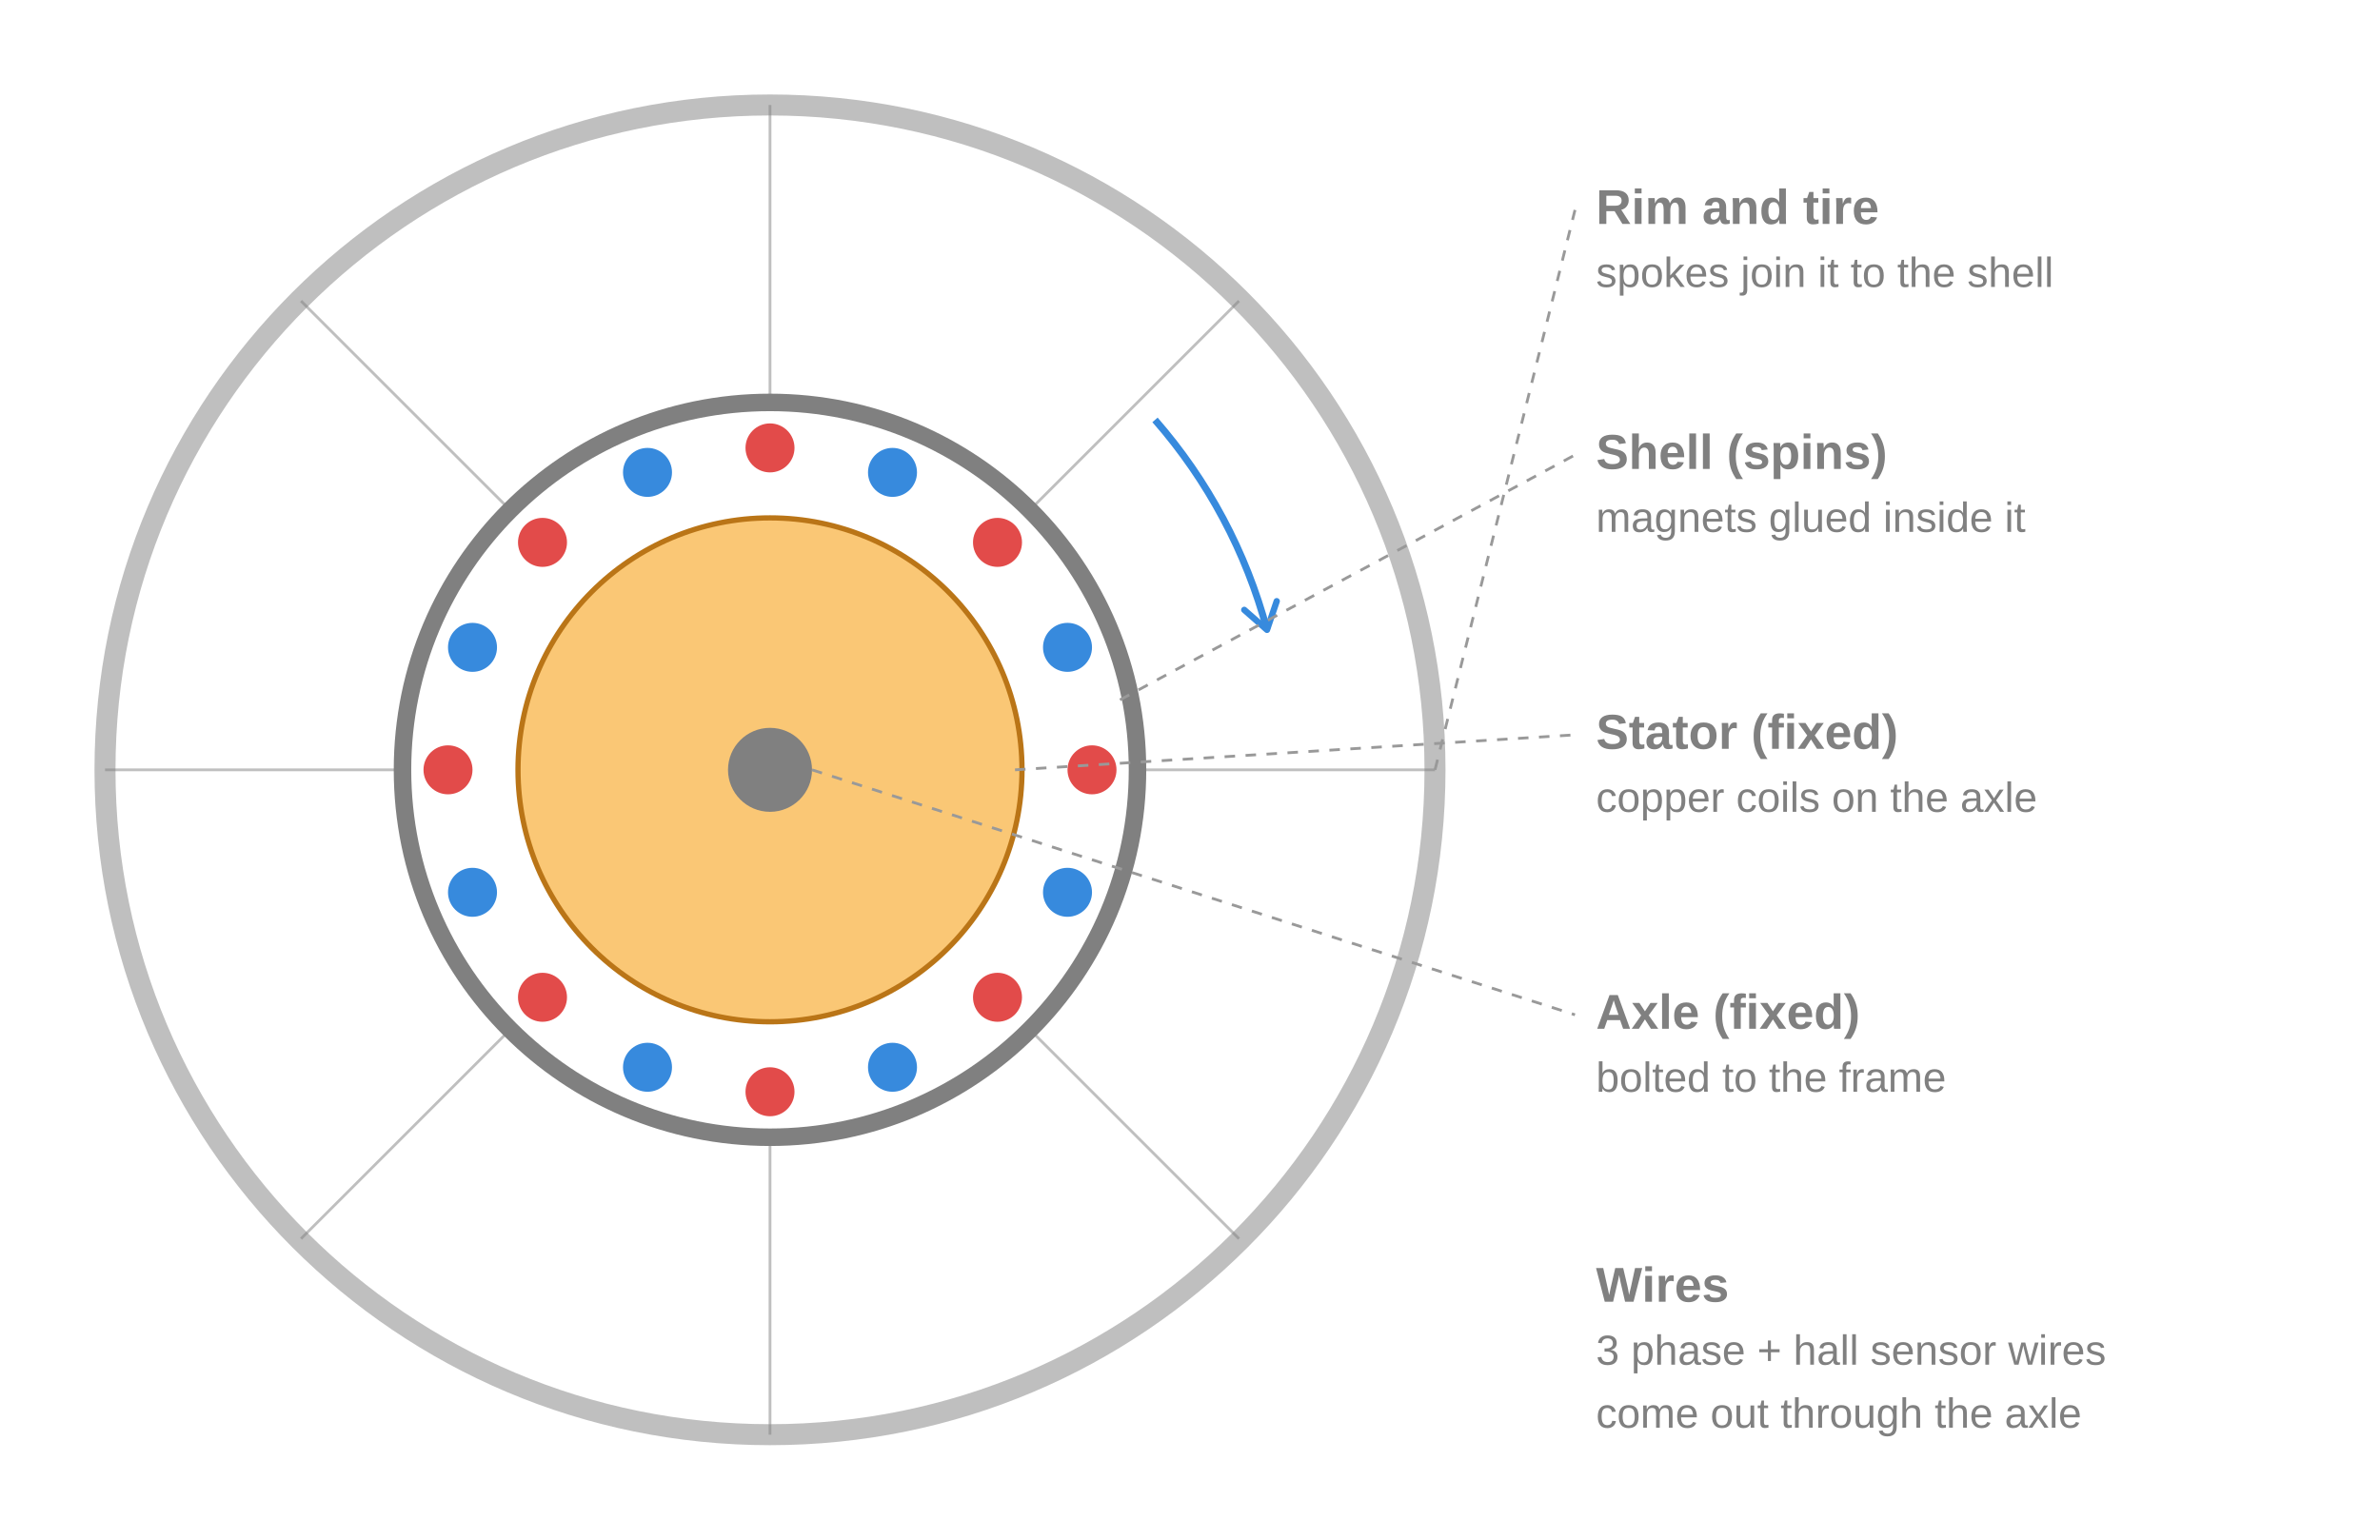
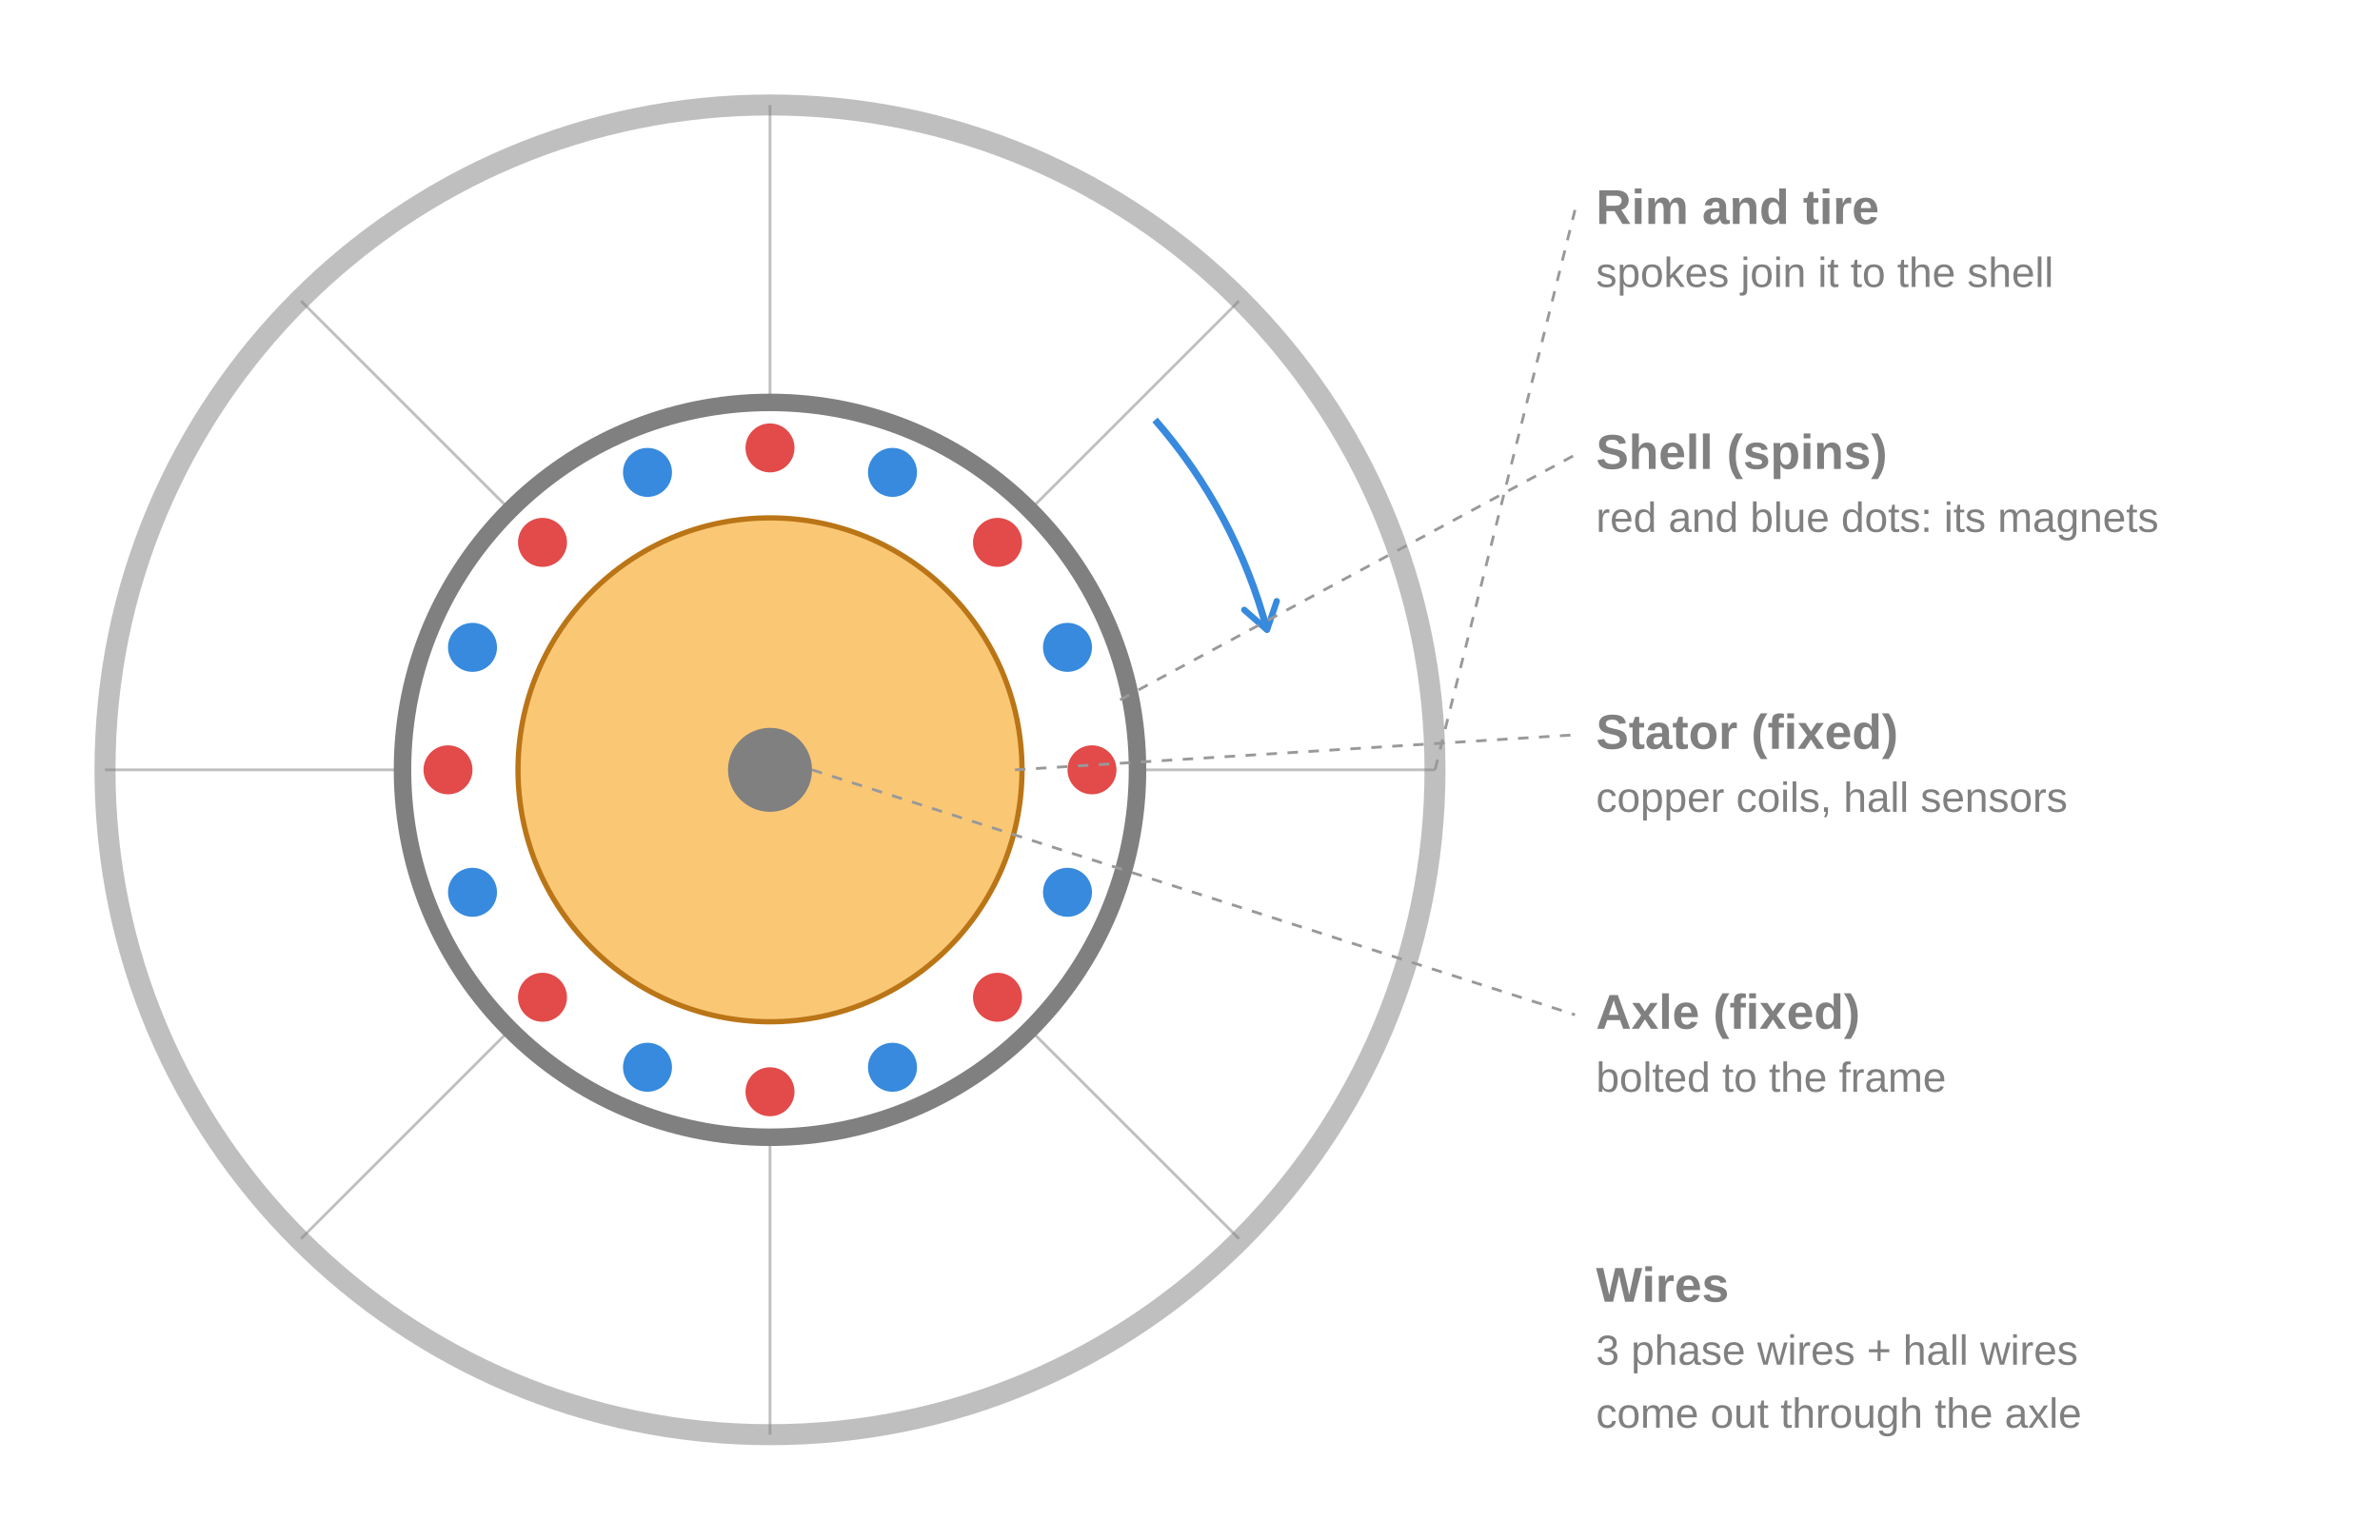
<svg xmlns="http://www.w3.org/2000/svg" width="680" viewBox="0 0 680 440" role="img">
  <defs>
    <marker id="arrow" viewBox="0 0 10 10" refX="8" refY="5" markerWidth="6" markerHeight="6" orient="auto-start-reverse">
      <path d="M2 1L8 5L2 9" fill="none" stroke="context-stroke" stroke-width="1.5" stroke-linecap="round" stroke-linejoin="round" />
    </marker>
  </defs>
  <circle cx="220" cy="220" r="190" fill="none" stroke="#808080" stroke-width="6" opacity="0.5" />
  <g stroke="#808080" stroke-width="0.8" opacity="0.5">
    <line x1="220" y1="115" x2="220" y2="30" />
    <line x1="220" y1="325" x2="220" y2="410" />
    <line x1="115" y1="220" x2="30" y2="220" />
    <line x1="325" y1="220" x2="410" y2="220" />
    <line x1="294" y1="146" x2="354" y2="86" />
    <line x1="146" y1="146" x2="86" y2="86" />
    <line x1="146" y1="294" x2="86" y2="354" />
    <line x1="294" y1="294" x2="354" y2="354" />
  </g>
  <circle cx="220" cy="220" r="105" fill="none" stroke="#808080" stroke-width="5" />
  <g fill="#E24B4A">
    <circle cx="220" cy="128" r="7" />
    <circle cx="285" cy="155" r="7" />
    <circle cx="312" cy="220" r="7" />
    <circle cx="285" cy="285" r="7" />
    <circle cx="220" cy="312" r="7" />
    <circle cx="155" cy="285" r="7" />
    <circle cx="128" cy="220" r="7" />
    <circle cx="155" cy="155" r="7" />
  </g>
  <g fill="#378ADD">
    <circle cx="255" cy="135" r="7" />
    <circle cx="305" cy="185" r="7" />
    <circle cx="305" cy="255" r="7" />
    <circle cx="255" cy="305" r="7" />
    <circle cx="185" cy="305" r="7" />
    <circle cx="135" cy="255" r="7" />
    <circle cx="135" cy="185" r="7" />
    <circle cx="185" cy="135" r="7" />
  </g>
  <circle cx="220" cy="220" r="72" fill="#FAC775" stroke="#BA7517" stroke-width="1.5" />
  <circle cx="220" cy="220" r="12" fill="#808080" />
  <path d="M 330 120 A 150 150 0 0 1 362 180" fill="none" stroke="#378ADD" stroke-width="2" marker-end="url(#arrow)" />
  <line stroke="#999999" stroke-width="0.8" stroke-dasharray="3 3" x1="410" y1="220" x2="450" y2="60" />
  <text font-family="Arial, sans-serif" font-size="14" font-weight="bold" fill="#808080" x="456" y="64">Rim and tire</text>
  <text font-family="Arial, sans-serif" font-size="12" fill="#808080" x="456" y="82">spokes join it to the shell</text>
  <line stroke="#999999" stroke-width="0.8" stroke-dasharray="3 3" x1="320" y1="200" x2="450" y2="130" />
  <text font-family="Arial, sans-serif" font-size="14" font-weight="bold" fill="#808080" x="456" y="134">Shell (spins)</text>
-   <text font-family="Arial, sans-serif" font-size="12" fill="#808080" x="456" y="152">magnets glued inside it</text>
+   <text font-family="Arial, sans-serif" font-size="12" fill="#808080" x="456" y="152">red and blue dots: its magnets</text>
  <line stroke="#999999" stroke-width="0.8" stroke-dasharray="3 3" x1="290" y1="220" x2="450" y2="210" />
  <text font-family="Arial, sans-serif" font-size="14" font-weight="bold" fill="#808080" x="456" y="214">Stator (fixed)</text>
-   <text font-family="Arial, sans-serif" font-size="12" fill="#808080" x="456" y="232">copper coils on the axle</text>
+   <text font-family="Arial, sans-serif" font-size="12" fill="#808080" x="456" y="232">copper coils, hall sensors</text>
  <line stroke="#999999" stroke-width="0.8" stroke-dasharray="3 3" x1="232" y1="220" x2="450" y2="290" />
  <text font-family="Arial, sans-serif" font-size="14" font-weight="bold" fill="#808080" x="456" y="294">Axle (fixed)</text>
  <text font-family="Arial, sans-serif" font-size="12" fill="#808080" x="456" y="312">bolted to the frame</text>
  <text font-family="Arial, sans-serif" font-size="14" font-weight="bold" fill="#808080" x="456" y="372">Wires</text>
-   <text font-family="Arial, sans-serif" font-size="12" fill="#808080" x="456" y="390">3 phase + hall sensor wires</text>
+   <text font-family="Arial, sans-serif" font-size="12" fill="#808080" x="456" y="390">3 phase wires + hall wires</text>
  <text font-family="Arial, sans-serif" font-size="12" fill="#808080" x="456" y="408">come out through the axle</text>
</svg>
